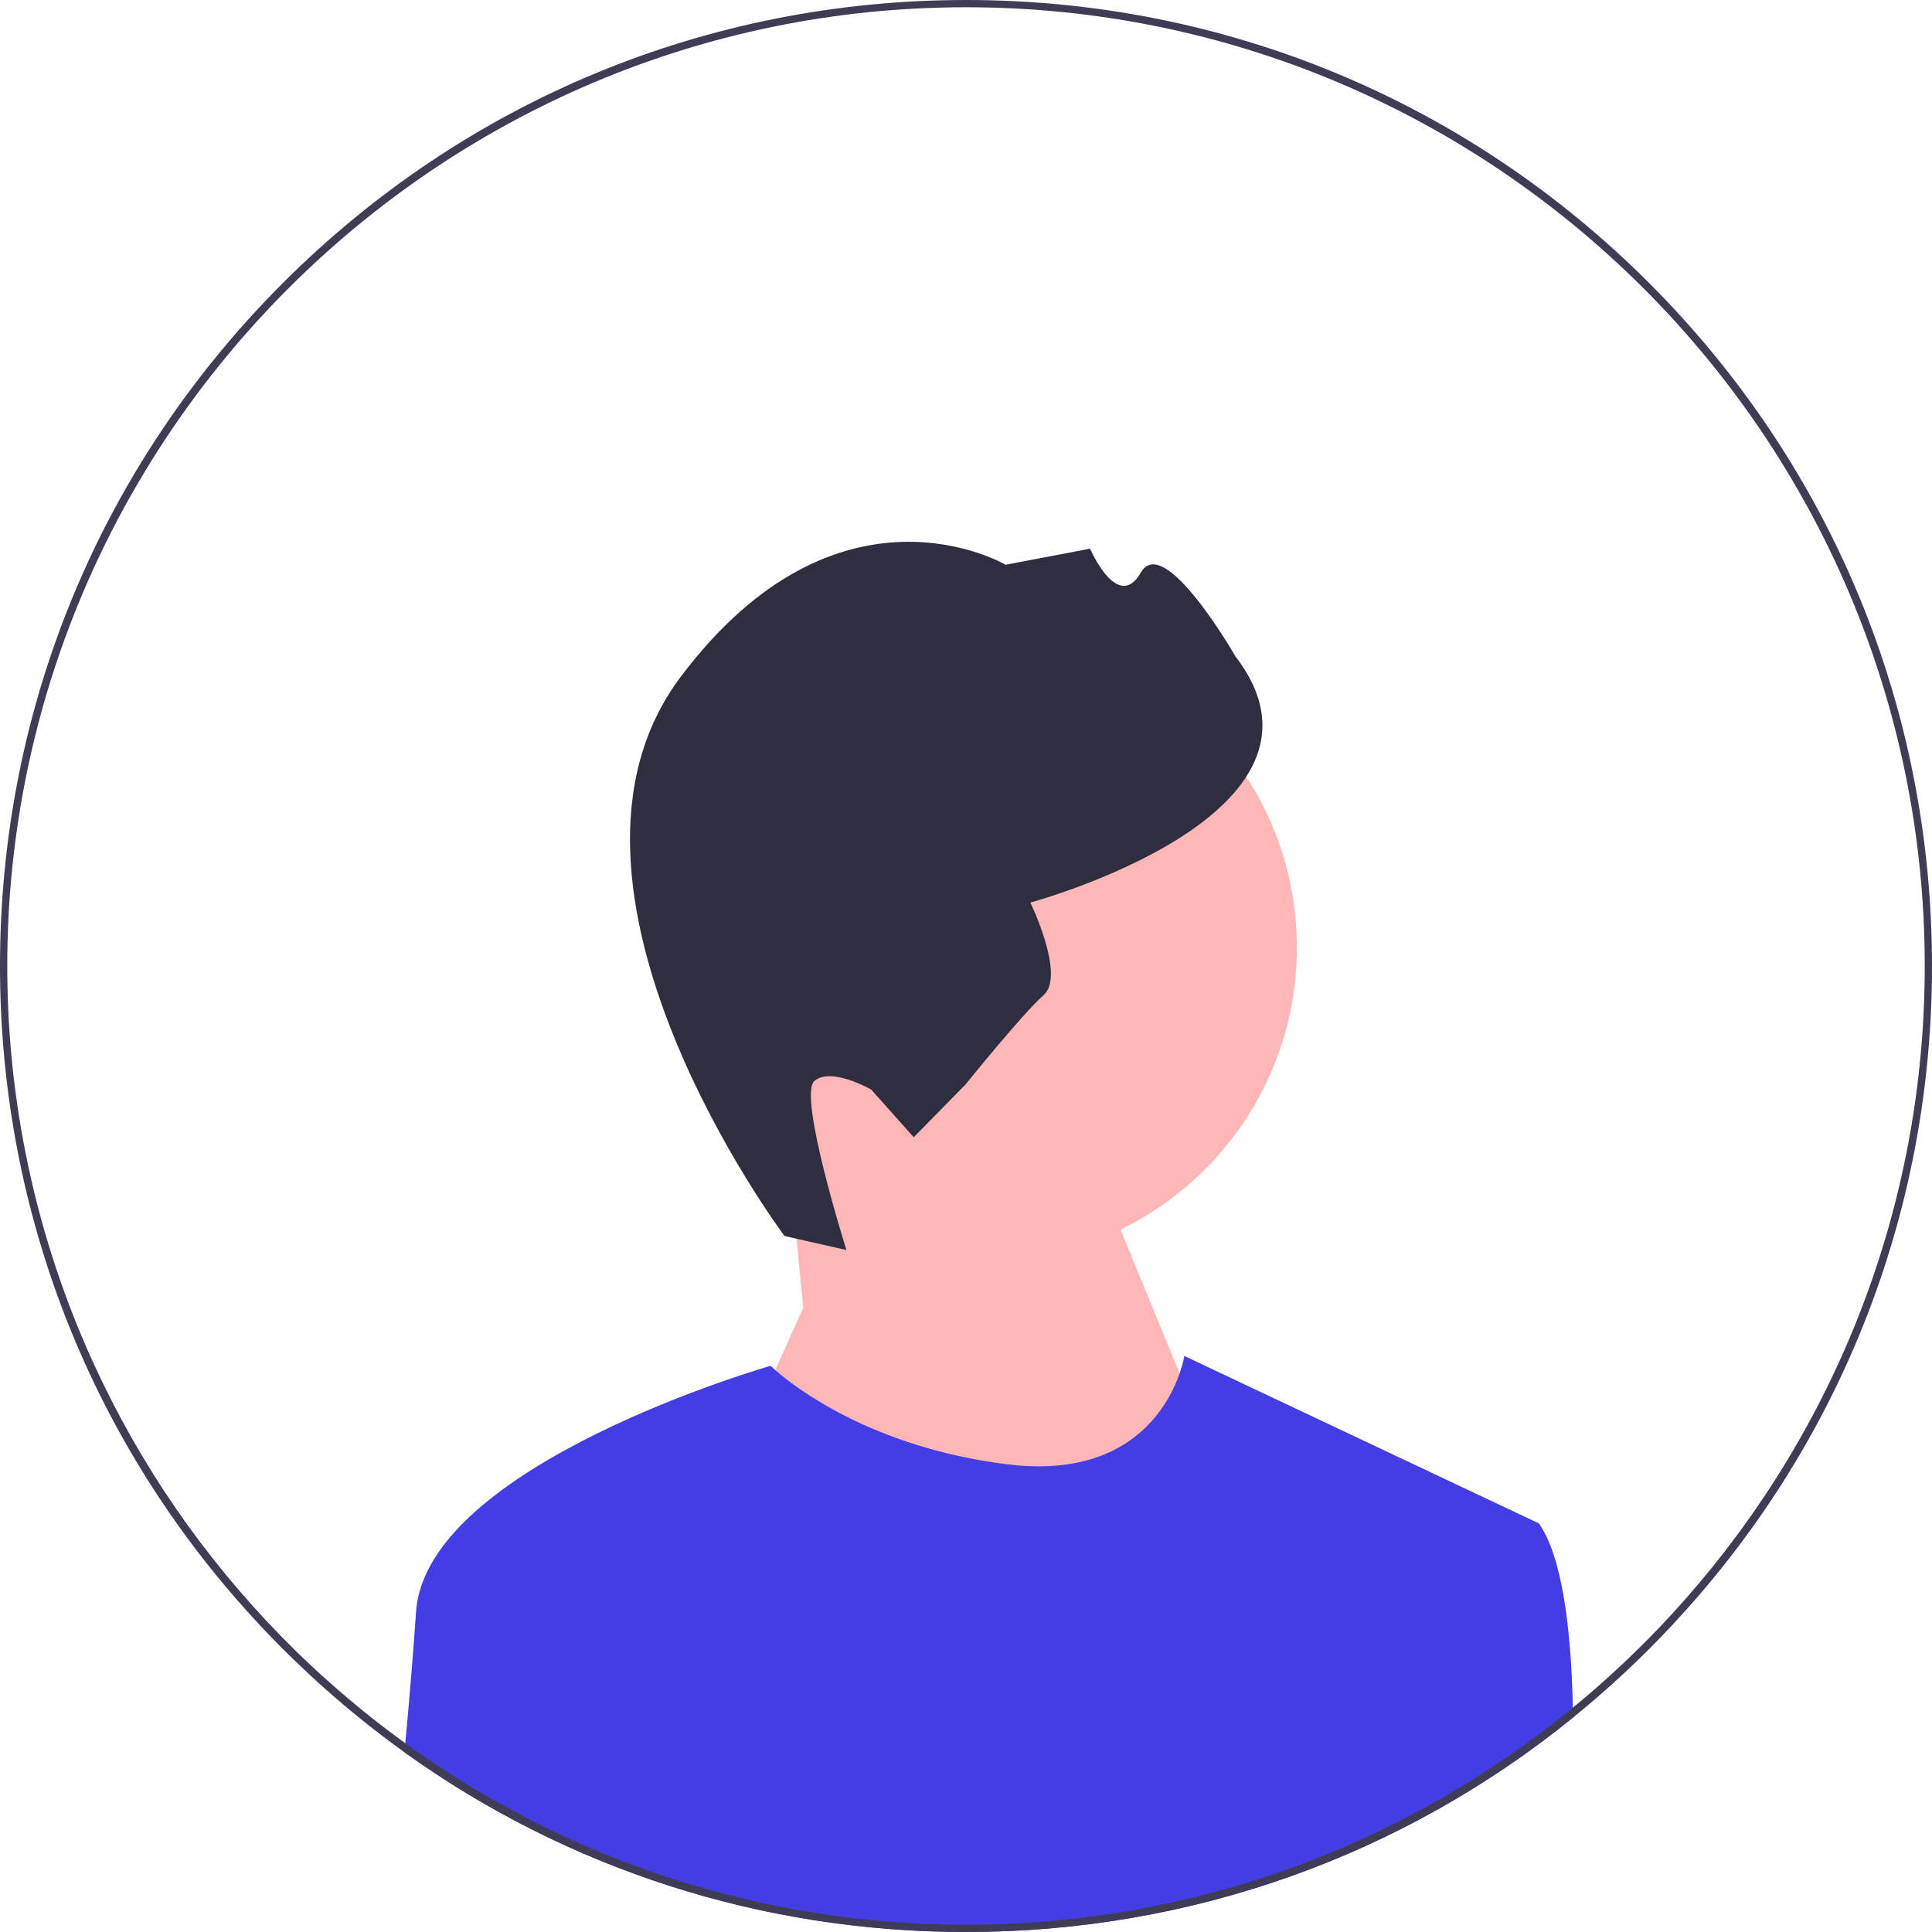
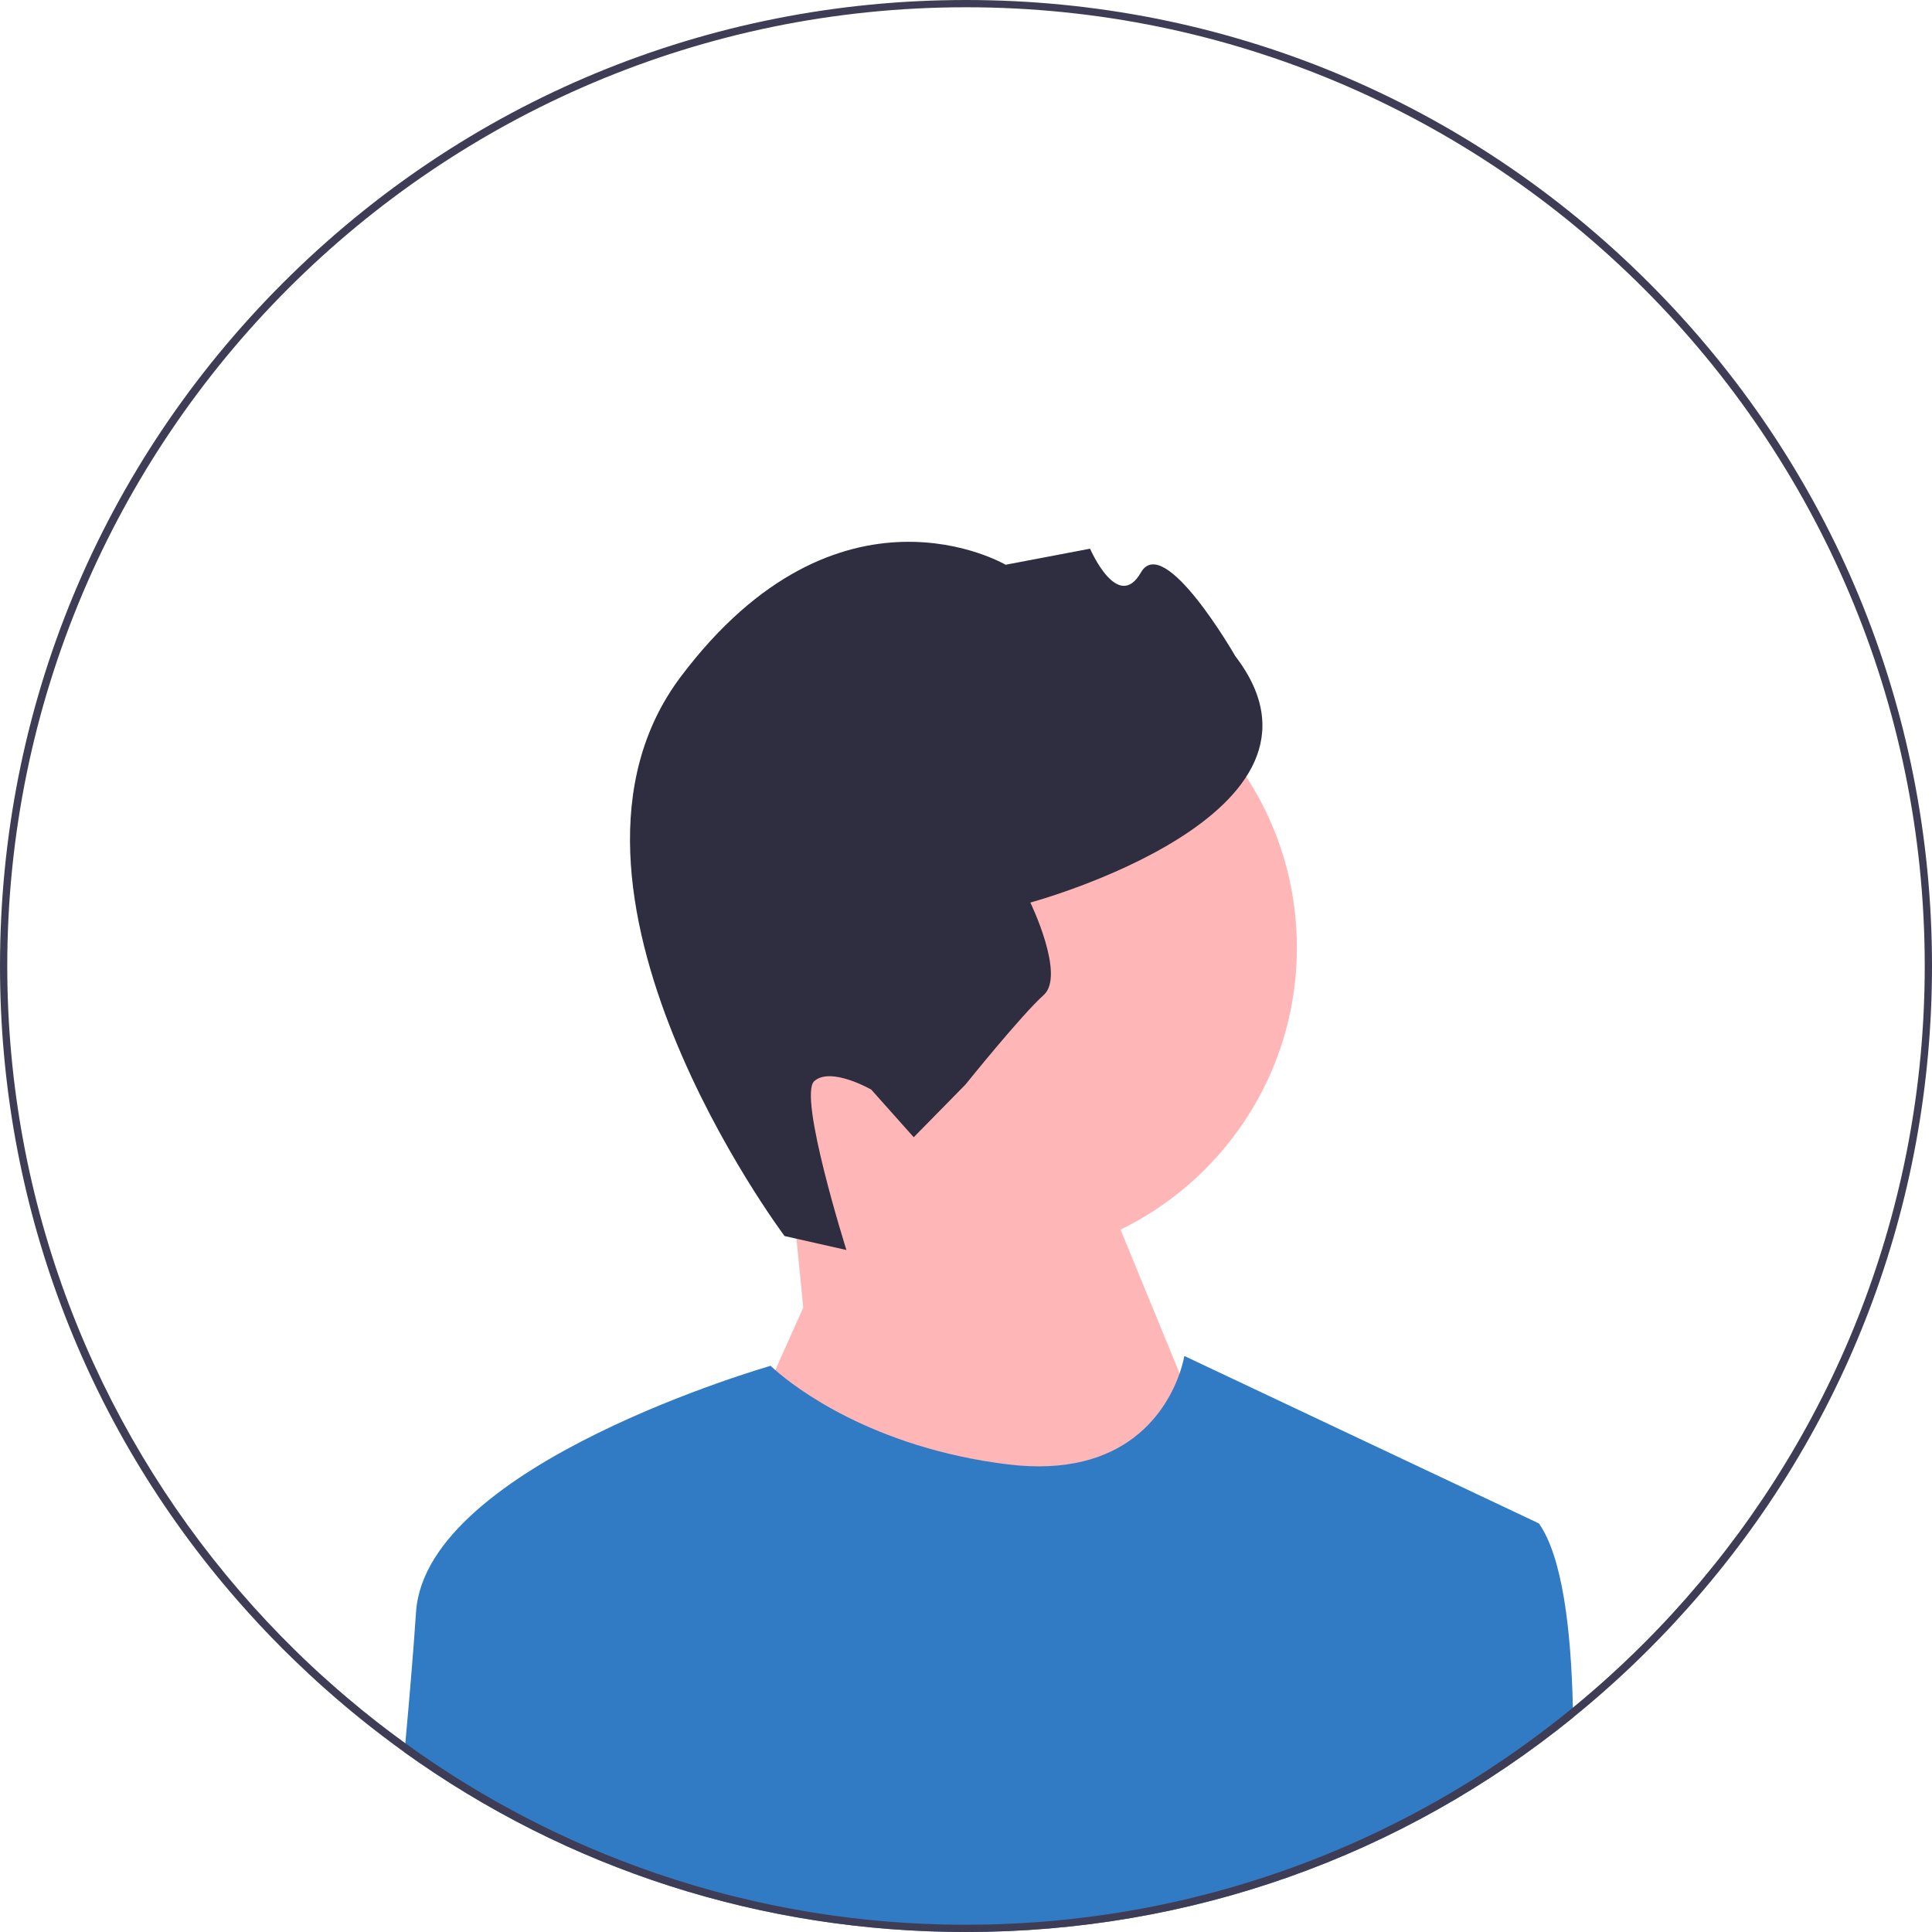
<svg xmlns="http://www.w3.org/2000/svg" width="532" height="532" viewBox="0 0 532 532">
  <circle cx="270.76" cy="260.934" r="86.349" fill="#ffb6b6" />
  <polygon points="221.19 360.052 217.289 320.618 295.19 306.052 341.19 418.052 261.19 510.052 204.19 398.052 221.19 360.052" fill="#ffb6b6" />
  <path d="m216.037,340.357l17.031,3.848s-13.388-42.455-8.844-46.508c4.544-4.053,15.68,2.333,15.68,2.333l11.702,13.12,14.254-14.512s15.475-19.242,21.534-24.646-3.673-25.464-3.673-25.464c0,0,89.892-24.239,56.443-67.84,0,0-19.611-34.185-25.997-23.049-6.386,11.136-14.002-6.55-14.002-6.55l-23.254,4.422s-45.894-27.06-89.453,30.83c-43.559,57.89,28.579,154.016,28.579,154.016h-0Z" fill="#2f2e41" />
-   <path d="m433.16,472.95c-47.19,38.26-105.57,59.05-167.16,59.05-56.24,0-109.81-17.34-154.62-49.48.08-.84.16-1.67.23-2.5,1.19-13,2.25-25.64,2.95-36.12,2.71-40.69,97.64-67.81,97.64-67.81,0,0,.43.43,1.29,1.18,5.24,4.6,26.51,21.28,63.81,25.94,33.26,4.16,44.21-15.57,47.52-25.02,1-2.88,1.3-4.81,1.3-4.81l97.64,46.11c6.37,9.1,8.86,28.7,9.35,50.73.02.91.04,1.81.05,2.73Z" fill="#433de4" />
+   <path d="m433.16,472.95c-47.19,38.26-105.57,59.05-167.16,59.05-56.24,0-109.81-17.34-154.62-49.48.08-.84.16-1.67.23-2.5,1.19-13,2.25-25.64,2.95-36.12,2.71-40.69,97.64-67.81,97.64-67.81,0,0,.43.43,1.29,1.18,5.24,4.6,26.51,21.28,63.81,25.94,33.26,4.16,44.21-15.57,47.52-25.02,1-2.88,1.3-4.81,1.3-4.81l97.64,46.11c6.37,9.1,8.86,28.7,9.35,50.73.02.91.04,1.81.05,2.73Z" fill="#317bc4" />
  <path d="m454.09,77.91C403.85,27.67,337.05,0,266,0S128.15,27.67,77.91,77.91C27.67,128.15,0,194.95,0,266c0,64.85,23.05,126.16,65.29,174.57,4.03,4.63,8.24,9.14,12.62,13.52,1.03,1.03,2.07,2.06,3.12,3.06,2.8,2.71,5.65,5.36,8.55,7.93,1.76,1.57,3.54,3.11,5.34,4.62,1.41,1.19,2.82,2.36,4.25,3.51.03.03.05.05.08.07,3.97,3.2,8.01,6.28,12.13,9.24,44.81,32.14,98.38,49.48,154.62,49.48,61.59,0,119.97-20.79,167.16-59.05,3.85-3.12,7.62-6.36,11.32-9.71,3.27-2.96,6.47-6.01,9.61-9.15.99-.99,1.98-1.99,2.95-3,2.7-2.78,5.32-5.61,7.88-8.48,43.37-48.72,67.08-110.84,67.08-176.61,0-71.05-27.67-137.85-77.91-188.09Zm10.18,362.21c-2.5,2.84-5.06,5.64-7.68,8.37-4.08,4.25-8.29,8.37-12.64,12.34-1.65,1.52-3.32,3-5.01,4.47-1.92,1.67-3.86,3.31-5.83,4.92-15.53,12.75-32.54,23.75-50.73,32.71-7.19,3.55-14.56,6.78-22.1,9.67-29.29,11.24-61.08,17.4-94.28,17.4-32.04,0-62.76-5.74-91.19-16.24-11.67-4.3-22.95-9.41-33.78-15.26-1.59-.86-3.17-1.73-4.74-2.62-8.26-4.68-16.25-9.79-23.92-15.31-.25-.18-.51-.37-.76-.55-5.46-3.94-10.77-8.09-15.9-12.45-1.88-1.59-3.74-3.2-5.57-4.85-2.98-2.65-5.9-5.38-8.75-8.18-5.4-5.29-10.56-10.8-15.49-16.53C26.09,391.77,2,331.65,2,266,2,120.43,120.43,2,266,2s264,118.43,264,264c0,66.66-24.83,127.62-65.73,174.12Z" fill="#3f3d56" />
</svg>
